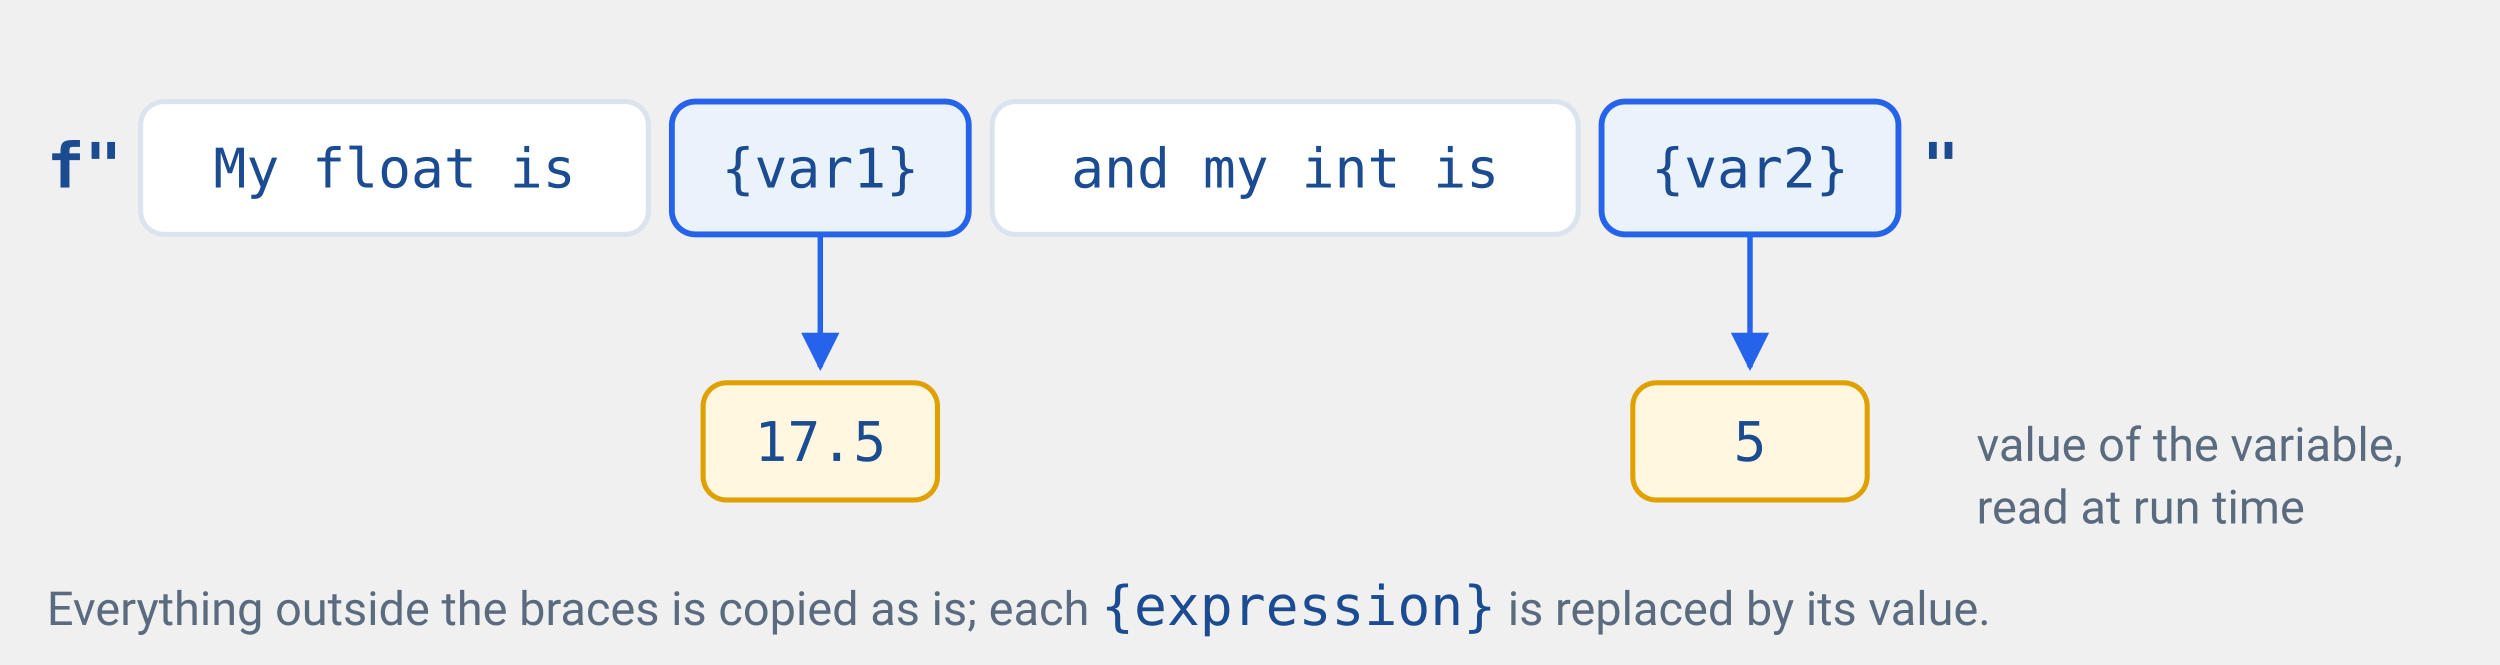
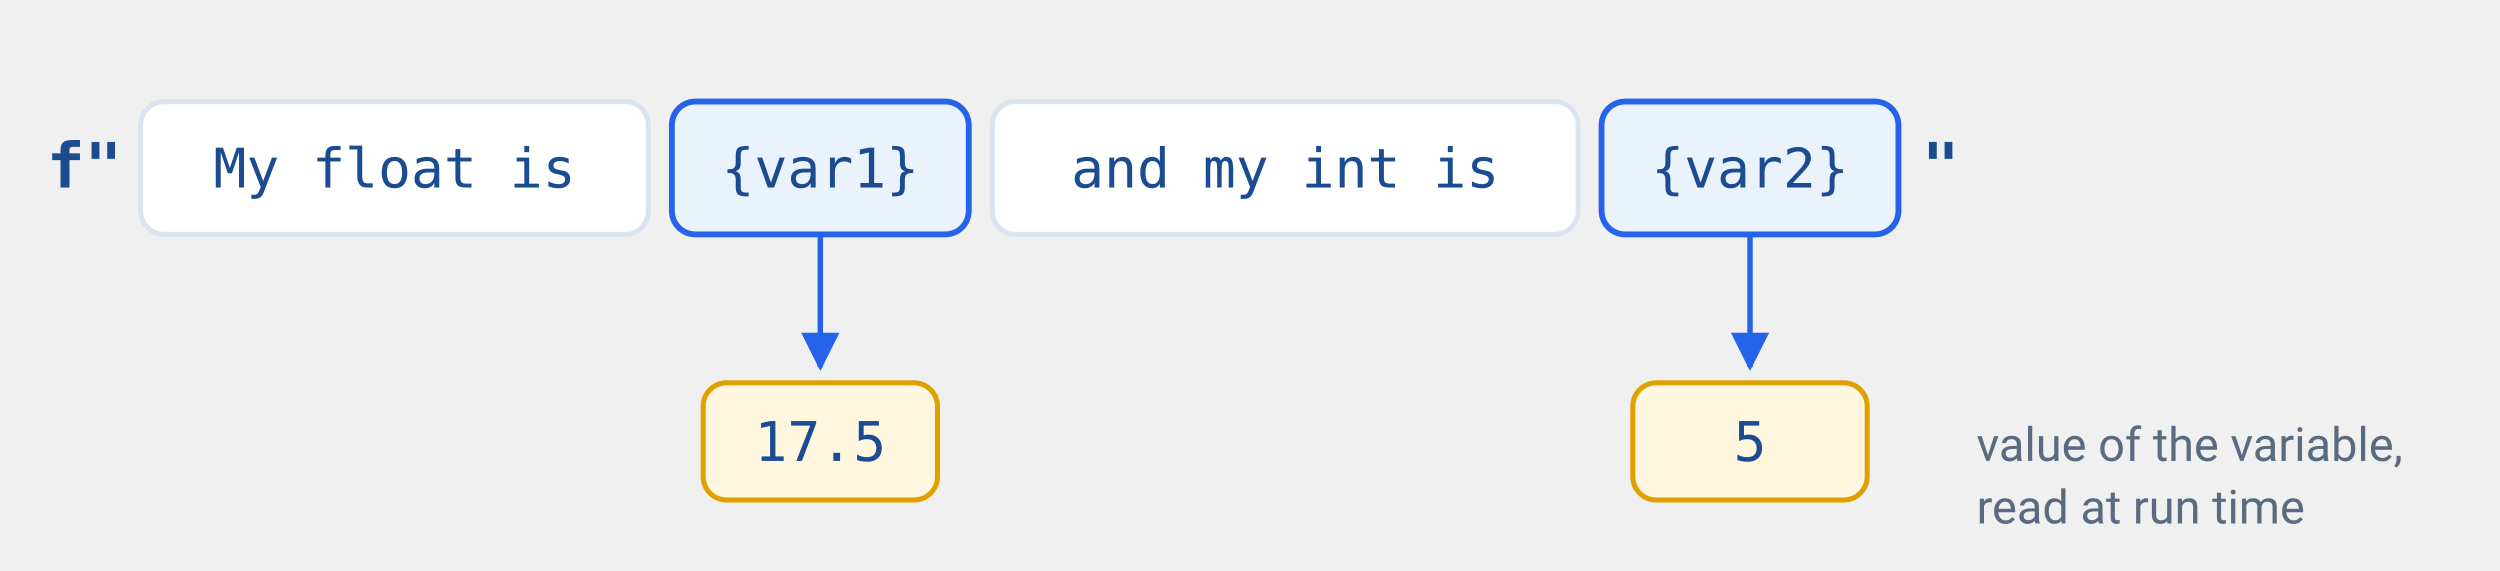
- <svg xmlns="http://www.w3.org/2000/svg" viewBox="0 0 640 170" width="640" height="170" font-family="-apple-system, BlinkMacSystemFont, 'Segoe UI', Roboto, sans-serif">
+ <svg xmlns="http://www.w3.org/2000/svg" viewBox="0 0 640 146" width="640" height="146" font-family="-apple-system, BlinkMacSystemFont, 'Segoe UI', Roboto, sans-serif">
  <defs>
    <marker id="arrow" viewBox="0 0 10 10" refX="9" refY="5" markerWidth="7" markerHeight="7" orient="auto-start-reverse">
      <path d="M 0 0 L 10 5 L 0 10 z" fill="#2563eb" />
    </marker>
    <style>
      .lit   { fill: #ffffff; stroke: #dbe4ee; stroke-width: 1.3; }
      .hole  { fill: #eaf2fb; stroke: #2563eb; stroke-width: 1.5; }
      .val   { fill: #fff7e0; stroke: #e0a100; stroke-width: 1.3; }
      .mono  { font-family: ui-monospace, SFMono-Regular, Menlo, Consolas, monospace; font-size: 14px; fill: #1f3550; }
      .quote { font-family: ui-monospace, SFMono-Regular, Menlo, Consolas, monospace; font-size: 16px; fill: #1b4b91; font-weight: 700; }
      .role  { font-size: 12px; fill: #5b6b7f; }
      .mono  { font-family: ui-monospace, SFMono-Regular, Menlo, Consolas, monospace; fill: #1b4b91; }
      .link  { stroke: #2563eb; stroke-width: 1.4; fill: none; }
    </style>
  </defs>
  <text class="quote" x="12" y="48">f"</text>
  <rect class="lit" x="36" y="26" width="130" height="34" rx="6" />
  <text class="mono" x="101" y="48" text-anchor="middle">My float is </text>
  <rect class="hole" x="172" y="26" width="76" height="34" rx="6" />
  <text class="mono" x="210" y="48" text-anchor="middle">{var1}</text>
  <rect class="lit" x="254" y="26" width="150" height="34" rx="6" />
  <text class="mono" x="329" y="48" text-anchor="middle"> and my int is </text>
  <rect class="hole" x="410" y="26" width="76" height="34" rx="6" />
  <text class="mono" x="448" y="48" text-anchor="middle">{var2}</text>
  <text class="quote" x="492" y="48">"</text>
  <path class="link" d="M 210 60 V 94" marker-end="url(#arrow)" />
  <path class="link" d="M 448 60 V 94" marker-end="url(#arrow)" />
  <rect class="val" x="180" y="98" width="60" height="30" rx="6" />
  <text class="mono" x="210" y="118" text-anchor="middle">17.5</text>
  <rect class="val" x="418" y="98" width="60" height="30" rx="6" />
  <text class="mono" x="448" y="118" text-anchor="middle">5</text>
  <text class="role" x="506" y="118">value of the variable,</text>
  <text class="role" x="506" y="134">read at run time</text>
-   <text class="role" x="12" y="160">Everything outside the braces is copied as is; each <tspan class="mono">{expression}</tspan> is replaced by its value.</text>
</svg>
